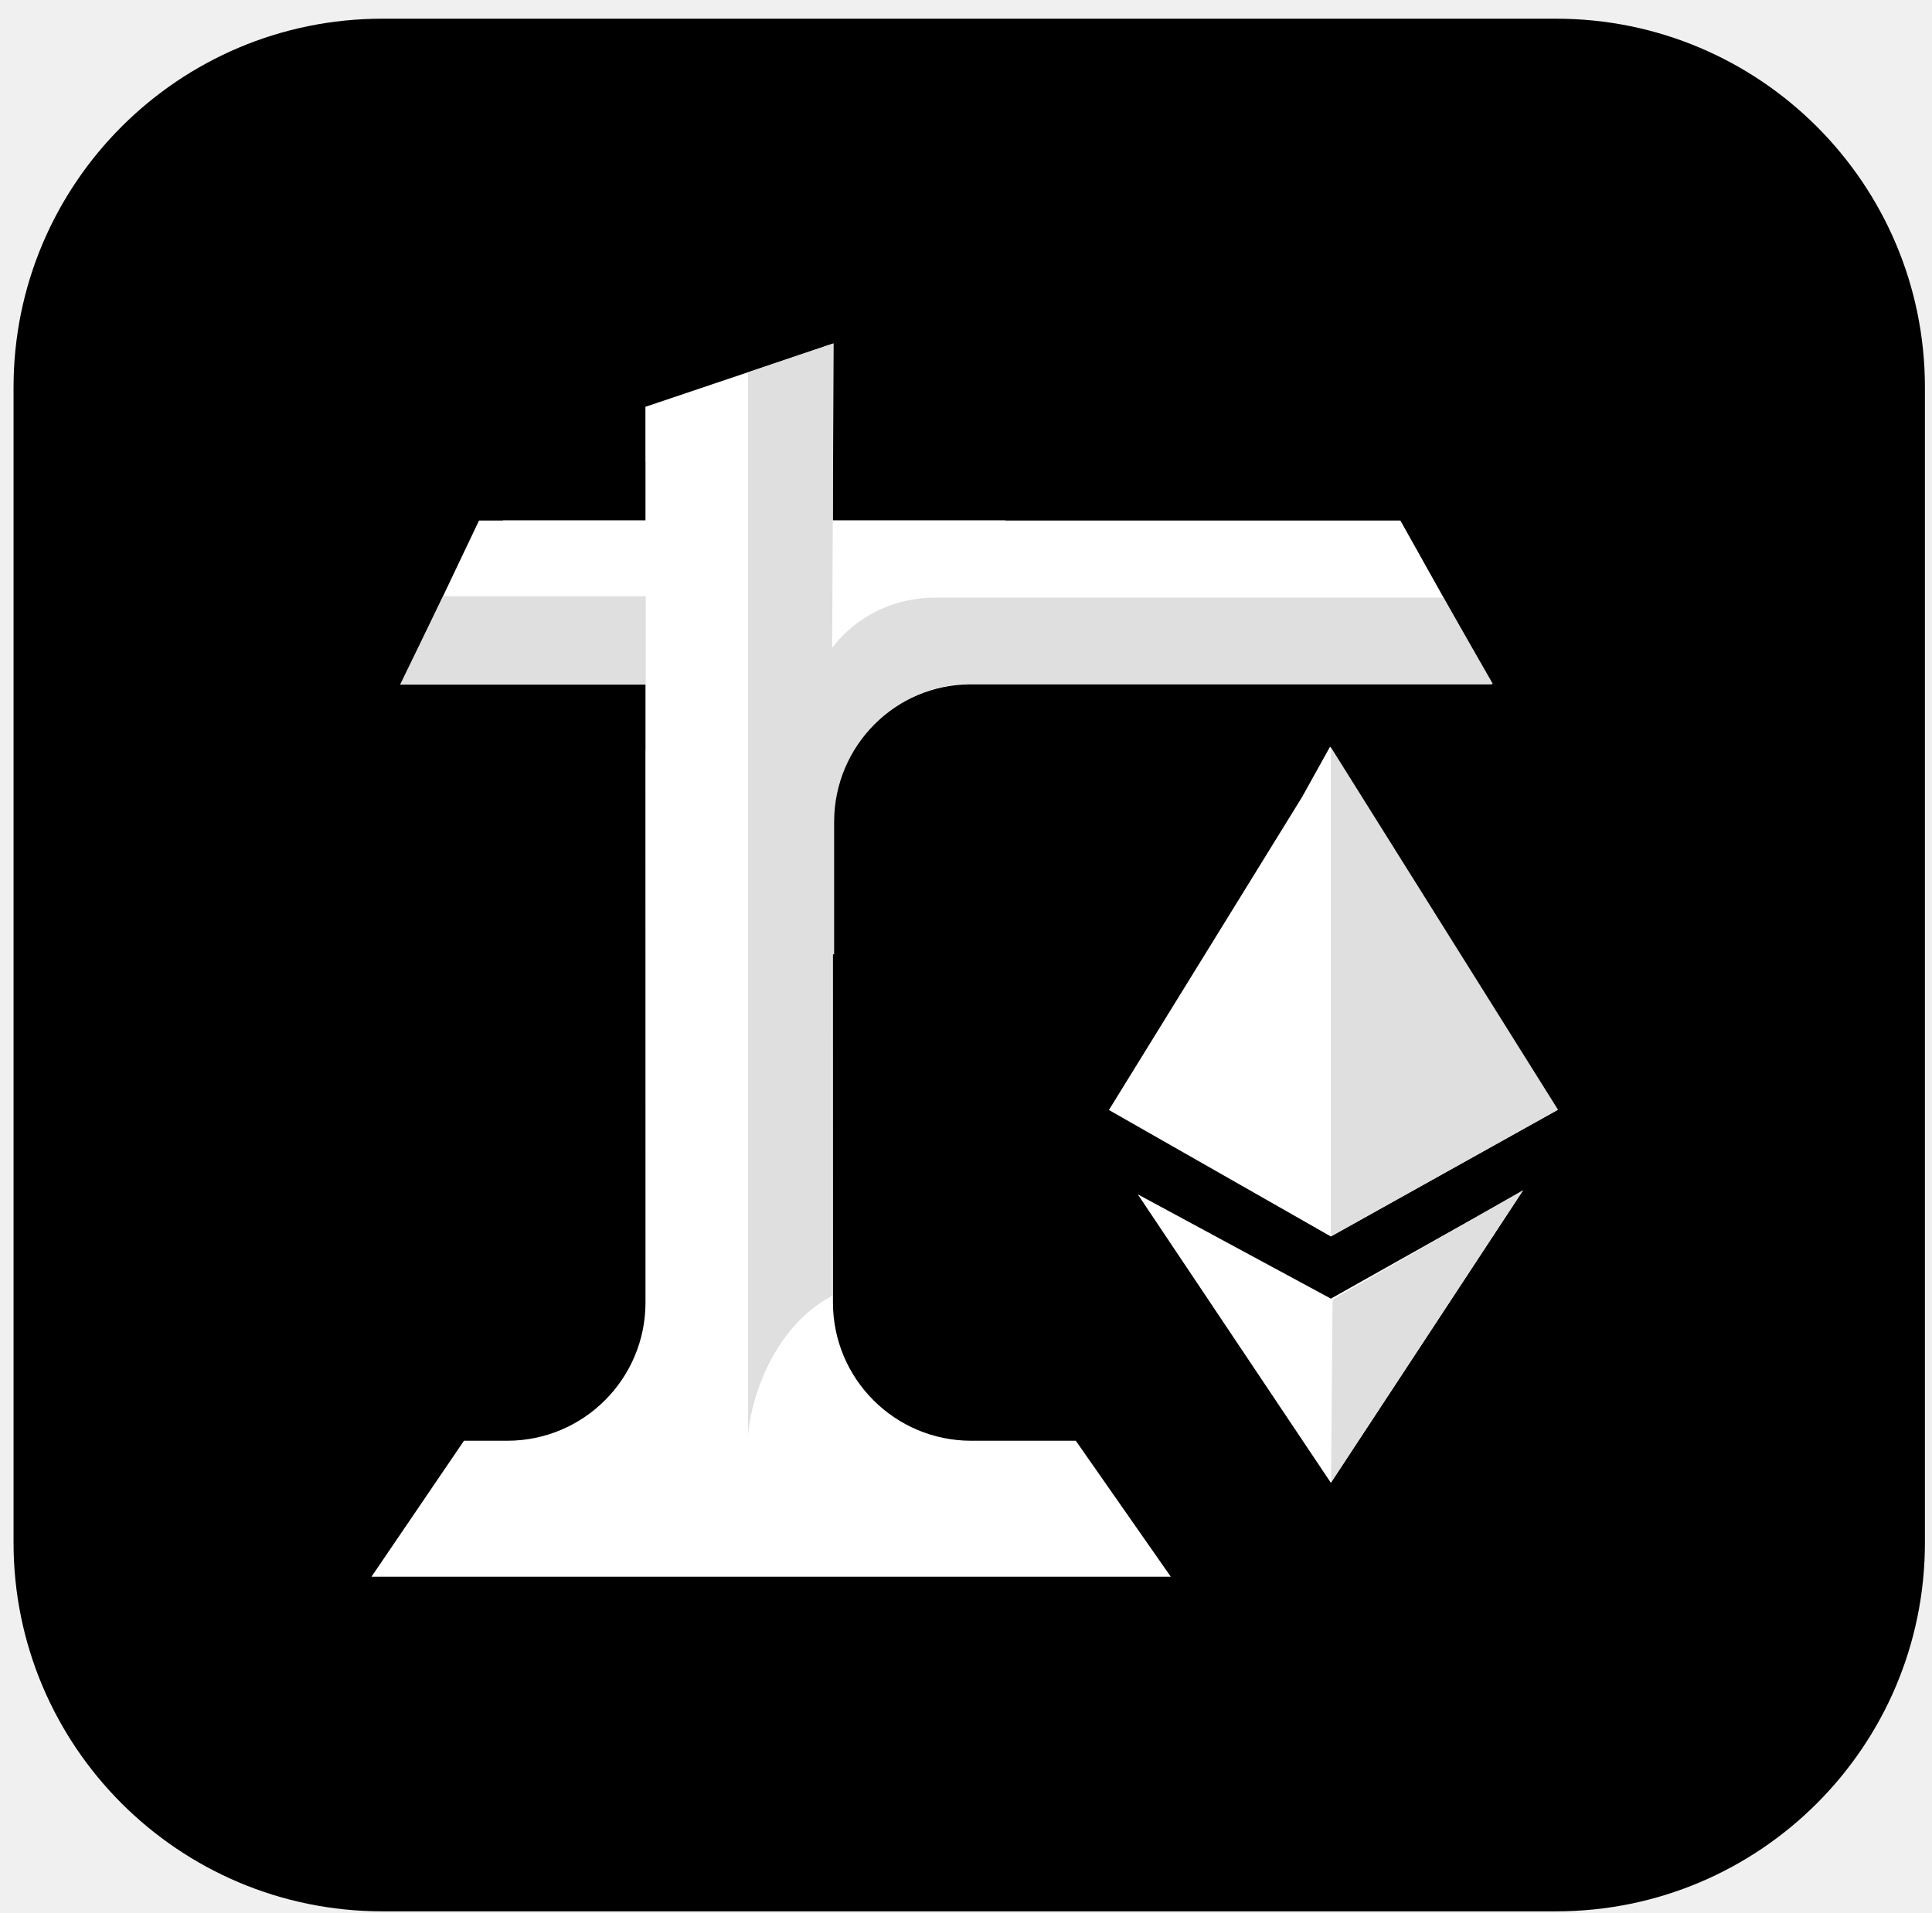
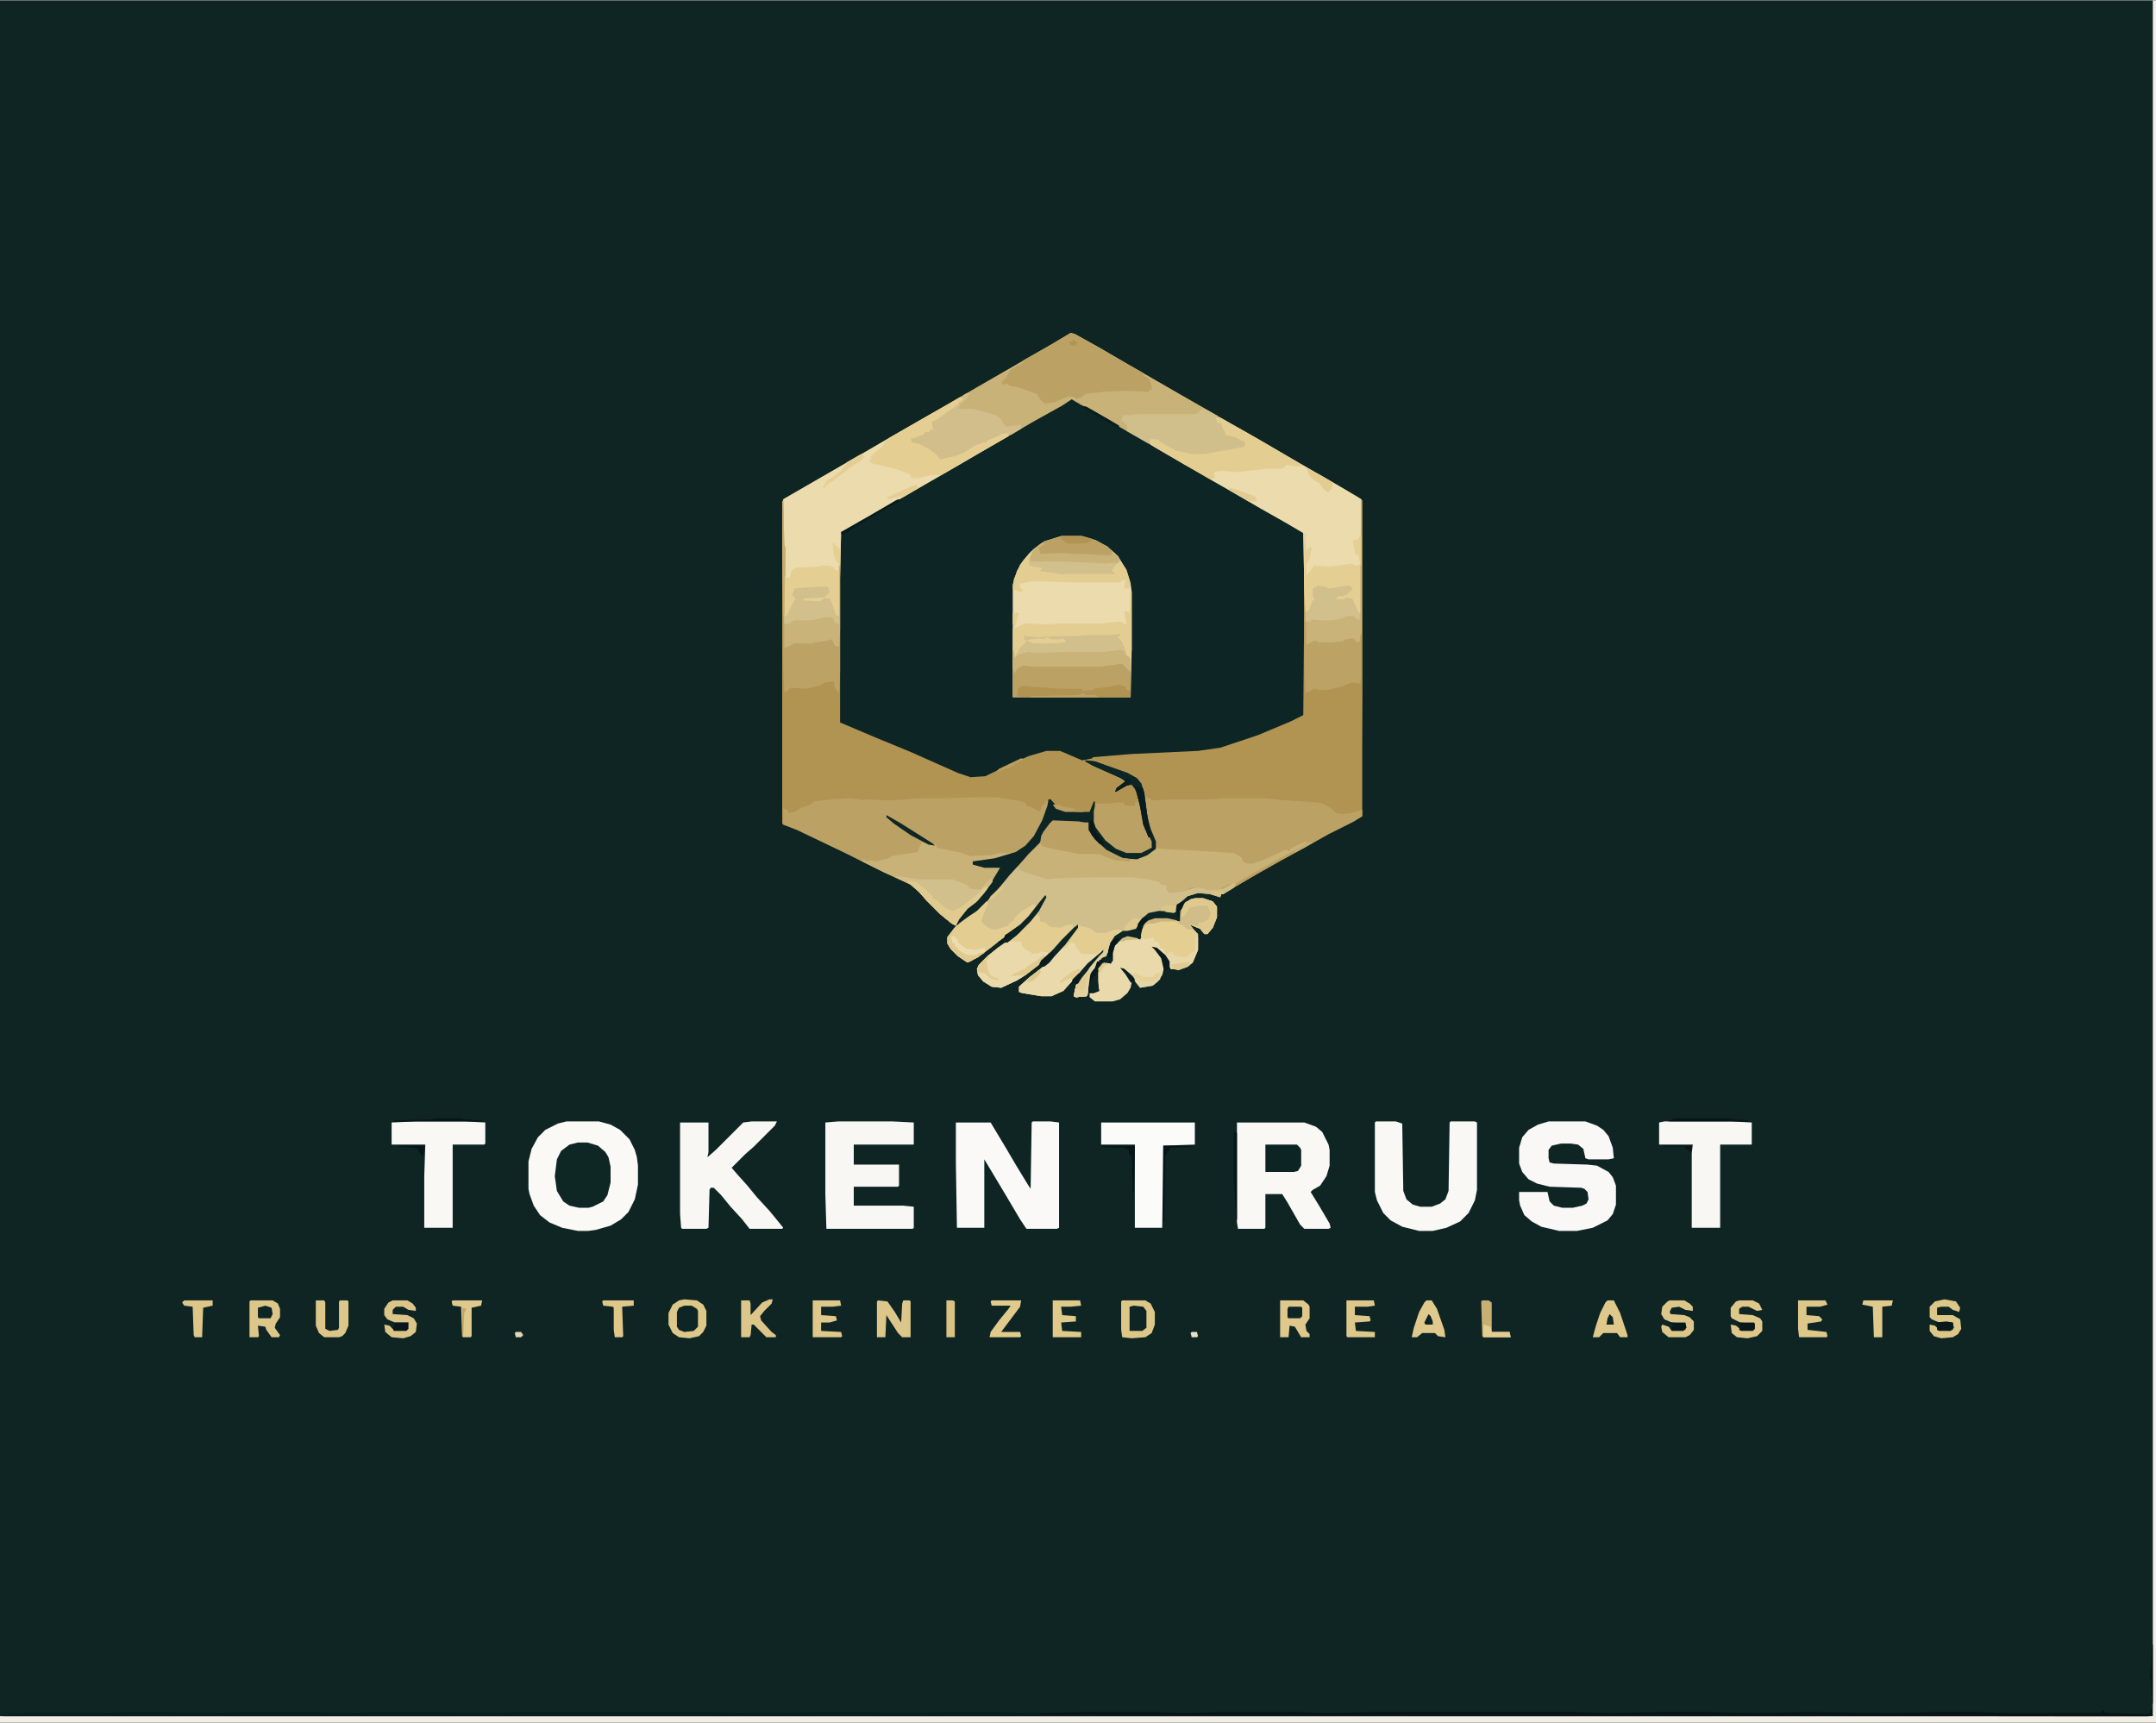
- <svg xmlns="http://www.w3.org/2000/svg" width="103" height="102" viewBox="0 0 103 102" fill="none">
-   <rect x="0.722" y="0.997" width="101.901" height="100.925" rx="19.661" fill="black" />
-   <path d="M69.415 42.505L70.912 39.812L72.544 42.505L83.024 59.191L70.953 65.936L59.119 59.191L69.415 42.505Z" fill="white" />
-   <path d="M70.953 69.25L60.658 63.688L70.953 79.072L81.184 63.498L70.953 69.25Z" fill="white" />
-   <path d="M70.953 65.926V41.853V39.85L83.063 59.178L70.953 65.926Z" fill="#DFDFDF" />
-   <path d="M70.962 79.05L71.041 69.297L81.206 63.463L70.962 79.05Z" fill="#DFDFDF" />
-   <path d="M34.409 21.693V24.613H34.413L34.412 27.747H26.809L26.809 27.757H25.538L21.384 36.491H34.413V39.972H34.409L34.413 69.455C34.413 73.527 31.113 76.828 27.041 76.828H24.735L19.806 84.077H62.417L57.354 76.828H51.779C47.708 76.828 44.407 73.527 44.407 69.455L44.402 43.665C44.507 39.708 47.73 36.527 51.705 36.491H79.548L74.658 27.757H53.602L53.602 27.747L44.399 27.747L44.399 24.613H44.402V18.325L34.409 21.693Z" fill="white" />
-   <path d="M39.882 19.852V76.55C39.973 74.964 41.047 70.855 44.365 69.103V50.867L44.47 50.9V43.831C44.47 39.759 47.771 36.458 51.843 36.458H79.581L76.951 31.866H49.908C46.129 31.866 44.365 34.556 44.365 34.556L44.444 18.307L39.882 19.852Z" fill="#DFDFDF" />
-   <path d="M23.622 31.793L21.329 36.508H34.425V31.793H23.622Z" fill="#DFDFDF" />
+ <svg xmlns="http://www.w3.org/2000/svg" version="1.1" viewBox="0 0 2048 1636" width="687" height="549">
+   <path transform="translate(0)" d="m0 0h2048v1636h-2048z" fill="#0E2524" />
+   <path transform="translate(1017,316)" d="m0 0 4 1 25 14 24 14 52 30 28 16 24 14 23 13 24 14 52 30 20 12 1 1v300l-8 5-24 12-23 13-22 12-23 13-24 14-8 5h-2l-1 3-10-3-11-1-10 3-9 8-3 8-16-1-9 2-7 6-5 8-14 4-6 4-5 10-3 9-5 2-4 2-2 6-4 8-2 8-1 10-1 1-10 1-2-1 2-10 6-9 12-14 8-9-5 4-13 11-11 12-9 10-9 4-2 1h-10l-18-3-3-1v-5l10-9 13-10 6-5 7-8 8-9 12-16-4 2-17 17-7 8-9 9-13 10-8 5-15 7-9-1-8-5-5-6-1-6 3-5 7-7 10-8 14-10 12-11 7-7 9-14 3-7-14 17-7 8-8 7-13 9-10 8-12 9-10 5-9-6-7-7-3-5v-6l6-8 2-3-4-2-11-9-13-13-7-8-8-7-26-12-36-18-46-22-13-5-1-1v-306l3-3 24-14 52-30 24-14 26-15 28-16 24-14 78-45z" fill="#B19452" />
+   <path transform="translate(1018,378)" d="m0 0 35 20 52 30 24 14 78 45 23 13 9 6v173l-15 8-37 15-28 9-21 3-64 3-36 3-10 2-21-9h-13l-17 5-18 8-23 11-14 1-12-4-45-20-34-14-33-14v-174l1-7 28-16 24-14 78-45 24-14 26-15 28-16 10-6z" fill="#0D2524" />
+   <path transform="translate(1017,316)" d="m0 0 4 1 25 14 24 14 52 30 28 16 24 14 23 13 24 14 52 30 20 12v128l-1 7-4 1-3-3-7 1-3 2-11 1h-11l-4-3-1 2-4 2h-3l-1 2-2-108-17-10-23-13-24-14-28-16-24-14-52-30-21-12-26-15-5-3-9 6-27 15-24 14-26 15-24 14-104 60-5 2-2 80h-3l-3-9-3-7h-5l-5 3-16-1v-3l7-1 15-1 1-2h2v-5l-1-1-31 1-2 5 4 6-4 4-4 9-3 3-1-1v-67l-1-1v-43l78-45 24-14 26-15 28-16 24-14 78-45z" fill="#C9B278" />
+   <path transform="translate(1087,753)" d="m0 0 1 2 3 1v2l8 1 23-1h35l4-1h42l18 2 31 2 10 4 6 4 3 3h8l11-3 2-1 2 1v6l-8 5-24 12-23 13-22 12-23 13-24 14-8 5h-2l-1 3-10-3-11-1-10 3-9 8-3 8-16-1-9 2-7 6-5 8-14 4-6 4-5 10-3 9-5 2-4 2-2 6-4 8-2 8-1 10-1 1-10 1-2-1 2-10 6-9 12-14 8-9-5 4-13 11-11 12-9 10-9 4-2 1h-10l-18-3-3-1v-5l10-9 13-10 6-5 7-8 8-9 12-16-4 2-17 17-7 8-9 9-13 10-8 5-15 7-9-1-8-5-5-6-1-6 3-5 7-7 10-8 14-10 12-11 7-7 9-14 3-7-14 17-7 8-8 7-13 9-10 8-12 9-10 5-9-6-7-7-3-5v-6l6-8 5-5 8-6 9-6 10-10 7-8 12-14 9-11 9-9 7-8 12-13 9-11 2-2 25 1 4 1 1 7 8 11 11 9 13 6 13 1 12-5 5-4v-7l-6-14-3-15z" fill="#BBA163" />
+   <path transform="translate(1293,475)" d="m0 0h1v177l-1 117-9 3-10 1-5-1-5-5-8-4-4-1-31-2-19-2h-42l-8 1h-37l-21 1-1-2h-2l-3-3v-2h-2l-4-11-5-4-14-6-26-9 1-4 36-3 64-3 21-3 36-12 31-13 12-6 1-117h1l1 50 8-4 4 2h11l11-1 3-2 7-1 3 2v2l4-1z" fill="#B19452" />
+   <path transform="translate(2045)" d="m0 0h3v1636h-2048v-6h2045z" fill="#F2EEE3" />
+   <path transform="translate(1008,509)" d="m0 0h20l13 4 11 6 10 9 8 13 4 13 1 8v55l-1 45h-112v-107l4-13 6-10 9-10 11-8z" fill="#EBDBAD" />
+   <path transform="translate(928,757)" d="m0 0h19l24 4 4 2v2l6 2 5 3h2l2-5 5-5h1l-1 8-6 15-6 11-9 10-9 6-20 6-21 3 4 2 7 2 15 1-2 5-9 14-11 13-9 7-8 10-3 6-4-2-11-9-13-13-7-8-8-7-26-12-36-18-46-22-13-5v-17l1 2 4 2v2l6-1 6-4 9-3 3-3 17-2 17-1 9 1 3 1 2-1 24 1 16-1 11-1h24z" fill="#BBA163" />
+   <path transform="translate(971,819)" d="m0 0 2 1 1 6 16 5 11 3 7-1 36-1h36l15 2 10 2 5 4 3 1 2 5 1 1 9-1 10-3 1-1h10l5 2h11l9-5h3l-2 4-10 6h-2l-1 3-10-3-11-1-10 3-9 8-3 8-16-1-9 2-7 6-5 8-14 4-6 4-5 10-3 9-5 2-4 2-2 6-4 8-2 8-1 10-1 1-10 1-2-1 2-10 6-9 12-14 8-9-5 4-13 11-11 12-9 10-9 4-2 1h-10l-18-3-3-1v-5l10-9 13-10 6-5 7-8 8-9 12-16-4 2-17 17-7 8-9 9-13 10-8 5-15 7-9-1-8-5-5-6-1-6 3-5 7-7 10-8 14-10 12-11 7-7 9-14 3-7-14 17-7 8-8 7-13 9-10 8-12 9-10 5-9-6-7-7-3-5v-6l6-8 5-5 8-6 9-6 10-10 7-8 12-14 7-8z" fill="#D0BE8B" />
+   <path transform="translate(1155,396)" d="m0 0 5 1 25 14 19 11 29 17 28 16 29 17 3 2v128l-1 7-4 1-3-3-7 1-3 2-11 1h-11l-4-3-1 2-4 2h-3l-1 2-2-108-17-10-23-13-24-14-28-16-24-14-26-15-4-3 1-4h6l11 7 8 4 10 2 3 1h13l11-2 17-3 10-2 1-4-10-5-8-2-3-5-2-6-4-1z" fill="#EBDBAD" />
+   <path transform="translate(912,377)" d="m0 0 3 1-2 3h-2l-1 3-17 12-6 4h-2l1 7 2 1h-5v2h-5v2l-10 4h-3l1 4 6 1 10 5 7 5 4 5 14-3 8-3 11-7 8-3h3l1-2 10-4 3-2 7-1v3l-26 15-24 14-104 60-5 2-2 80h-3l-3-9-3-7h-5l-5 3-16-1v-3l7-1 15-1 1-2h2v-5l-1-1-31 1-2 5 4 6-4 4-4 9-3 3-1-1v-67l-1-1v-43l78-45 24-14 26-15 28-16z" fill="#EBDBAD" />
+   <path transform="translate(538,1065)" d="m0 0h31l11 3 9 5 9 9 5 10 2 7 1 8v18l-3 14-6 12-7 7-10 6-14 4-7 1h-10l-15-3-12-5-9-7-6-9-4-11-1-5v-26l3-12 6-11 7-7 12-6z" fill="#FAF9F6" />
+   <path transform="translate(1e3 779)" d="m0 0 25 1 4 1 1 7 8 11 11 9 13 6 13 1 12-5 6-5 1-5 1 4 4 1 3 1 38 2 32 2 7 4 2 4 3 2h6l9-3 9-4 13-6 4 1 1-2 14-7 2 1-8 5-22 12-23 13-19 11-1-2-12 6h-11l-5-2h-10l-3 2-8 2-9 1-3-3v-4l-5-1-3-3-10-2-15-2h-36l-36 1-8 1-19-6-8-3-1-6-7 5 2-4 8-8 7-8 12-13 9-11z" fill="#C9B278" />
+   <path transform="translate(1175,1066)" d="m0 0h64l11 4 6 5 6 12 1 5v15l-3 10-6 9-7 4-2 2 8 13 10 17 1 4-2 1h-23l-4-4-12-21-5-8h-16v32l-1 1h-25l-1-6z" fill="#F9F8F5" />
+   <path transform="translate(981,1065)" d="m0 0h17l8 1v100l-2 1h-29l-6-9-16-27-18-30v65h-26l-1-61v-39h33l15 25 10 17 11 18 2 3 1-63z" fill="#FAF9F7" />
+   <path transform="translate(1471,1065)" d="m0 0h35l11 4 6 4 5 6 4 11 1 10-5 1h-19l-3-1-2-9-5-4-7-1h-9l-9 2-3 4v8l1 4 4 1 32 1 9 1 11 6 4 5 3 8v18l-3 9-5 6-14 7-15 3h-17l-17-4-9-5-7-6-4-9-1-5v-8h27l2 9 4 4 8 2h10l9-2 4-2 2-4-1-7-3-3-3-1-30-1-12-3-8-4-6-7-3-8v-15l3-10 6-7 9-5z" fill="#F9F8F6" />
+   <path transform="translate(2043,1623)" d="m0 0h1v6l-3 1h-2038v-1l20-2h66l36-1h28l37 1 47-1h59l28 1 32-1h58l43 1 38-1h167l71 1 48-1h41l36 1 44-1h42l43 1 43-1h64l32 1 36-1h70l28 1 47-1h188l34 1 49-1h41l50 1 48-1 77 1 49-1h33l34 1h85l3-3 2 3 42 1z" fill="#0A1D1E" />
+   <path transform="translate(796,1065)" d="m0 0h52l20 1v21h-57v19h43v20l-1 1h-42v18h47l10 1v20l-1 1h-82l-1-33v-68z" fill="#F8F7F3" />
+   <path transform="translate(714,1065)" d="m0 0h24l-2 4-20 20-8 7-13 13 6 7 9 10 9 11 12 13 9 11 4 5-1 1h-31l-7-9-11-12-9-11-7-7h-3l-1 2-1 36-2 1h-23l-1-1-1-13v-87h27v28l-1 5 8-7 26-26z" fill="#F9F7F4" />
+   <path transform="translate(1307,1065)" d="m0 0h19l6 2 1 64 3 8 6 5 7 2h11l8-3 5-4 3-8 1-65 1-1h23l2 1v64l-2 10-6 12-8 8-13 6-13 3h-13l-16-4-11-6-7-7-6-12-2-8v-66z" fill="#F9F8F5" />
+   <path transform="translate(1135,853)" d="m0 0h8l9 3 4 5v10l-4 10-5 6h-3l-4-5-10-4 6 7 2 2v15l-5 12-5 4-8 3-8-1-3-8-4-6-6-5h-2l6 7 3 10-2 8-4 6-5 4-12 2-4-5-6-8-6-5-1 1 7 8 2 4-1 5-3 5-7 6-7 2h-17l-5-4v-4l8-2-1-7v-11l3-6 6-4 4 1 1-4 1-9 3-5 6-5 5-2 10 2 2 1v-7l3-7 5-4 6-2h12l12 3v-11l5-7 5-3z" fill="#EAD9AB" />
+   <path transform="translate(1017,316)" d="m0 0 4 1 25 14 24 14 16 9v2l6 4 2 7v3h-2l-1 2-21-1-23 1-16 2-5 4-1-1-2 2-2-2-5-1-15 6-9 1-4-4-3-5-11-4-9-3-7-1v-2l-5 1-2-3h2v-2h2l2-4 3-5 12-7v-2l25-14z" fill="#BBA163" />
+   <path transform="translate(743,476)" d="m0 0h1l1 41 1 3v65l3-3 4-10 3-3-4-5 2-1 1-4 7-1 24-1 2 4-1 3h-2l-1 3-15 1h-5l-1 2 16 1 4-3h5l2 4 3 9 2 4h1l1-48h1v101l-1 20-4-5-1-6-8 1-5 3-13 3-15-1-4 4h-2l-1-28-1-104z" fill="#BCA264" />
+   <path transform="translate(876,800)" d="m0 0 6 1 6 2 1-2 1 4 14 3 10 2 8 3 20-1 7-2h8l3-1-1 3-14 4-21 3 4 2 7 2 15 1-2 5-9 14-11 13-9 7-8 10-3 6-4-2-11-9-13-13-7-8-8-7-26-12-20-10-1-2 7 2 2-1 6 1 11-3 3-2 25-4 1-4 2-4z" fill="#C9B278" />
+   <path transform="translate(1581,1065)" d="m0 0h64l19 1v21h-30v79h-27v-71l1-8h-32v-21z" fill="#F9F7F4" />
+   <path transform="translate(395,1065)" d="m0 0h47l19 1v20l-1 1h-30v79h-27v-49l1-30h-32v-21z" fill="#F9F8F5" />
+   <path transform="translate(1046,1066)" d="m0 0h89v21l-30 1-1 78h-26v-79h-32z" fill="#FBFBF9" />
+   <path transform="translate(1061,629)" d="m0 0h5l8 9v24h-112v-29l2 4 4-5 5-1 16 1h53l16-2z" fill="#BBA163" />
+   <path transform="translate(1142,388)" d="m0 0 4 1 11 6-2 1 2 5 3 1 3 6 2 2v3l8 1 11 6v4l-15 4-22 3-5 1h-11l-8-2-10-3-10-7-5-2-5-1-2 4-21-12 1-5-6-5 2-5h7l6-1h56z" fill="#D0BE8B" />
+   <path transform="translate(1057,601)" d="m0 0h7l1 3h-2l1 3 3 3 5 13 2 3v12l-8-8-24 3h-53l-18-1-4 2-4 5-1-6v-16h1l1 5 5-9 6-5h-2l-1-3 1-2h7l8 1 21-1h18l8-1h16z" fill="#D1BF8C" />
+   <path transform="translate(1031,722)" d="m0 0 9 1 31 11 9 5 4 5 3 9 3 23 3 11 5 12v7l-8 6-10 4-13-1-16-8-11-10-6-9v-7l-29-1-9 10-9 11-10 10-7 8-11 12-9 11-18 20-8 7-11 7-3 3-2-1 4-8 7-8 11-9 11-14 9-15h-15l-11-3v-3l21-3 20-6 9-6 8-9 8-15 5-14 1-6h2l7 8 9 3 10 1h11l4-10h1v20l4 8 8 10 10 7 8 3h14l8-4h2l-2-8-5-11-3-12-3-18-3-7-3-4-5 1-11 6 2-4 8-6-4-3-27-12-7-4z" fill="#0D2524" />
+   <path transform="translate(1025,879)" d="m0 0 11 3 5 4h10l8-3h6v3l-6 4-5 10-3 9-5 2-4 2-2 6-4 8-2 8-1 10-1 1-10 1-2-1 2-10 6-9 12-14 8-9-5 4-13 11-11 12-9 10-9 4-2 1h-10l-18-3-3-1v-5l10-9 13-10 6-5 7-8 8-9 12-16z" fill="#EAD9AB" />
+   <path transform="translate(919,373)" d="m0 0 3 1-2 1-3 5-5 4-2 4h14l22 6 5 4 4 7 9-1 6-1v4l-10 6-3-1-7 2-9 4-17 7-13 8-11 3-8 1-4-6-9-6-13-5-1-4 9-4h4v-2h5v-2l3-1-1-7 11-7 14-10 4-5 1-3z" fill="#D1BE8B" />
+   <path transform="translate(912,377)" d="m0 0 3 1-2 3h-2l-1 3-17 12-6 4h-2l1 7 2 1h-5v2h-5v2l-10 4h-3l1 4 6 1 10 5 7 5 4 5 14-3 8-3 11-7 8-3h3l1-2 10-4 3-2 7-1v3l-26 15-24 14-14 8h-11l-11 3h-6l-2-4-5-2-9-3-21-5-3-2v-2h2l-1-3 11-9 3-5 3-3 56-32z" fill="#E4CE91" />
+   <path transform="translate(549,1085)" d="m0 0h9l10 3 7 6 3 5 2 9v15l-3 12-4 6-10 5-4 1h-9l-9-2-6-4-6-10-2-14 2-16 4-8 8-6z" fill="#0E2624" />
+   <path transform="translate(1155,396)" d="m0 0 5 1 25 14 19 11 29 17 4 3-4 1-12-2v2l-4 2h-13l-20 2-4 1h-9l-11-1-7 1 1 6-4 1-25-14-17-10-15-9-1-3 1-2h6l11 7 8 4 10 2 3 1h13l11-2 17-3 10-2 1-4-10-5-8-2-3-5-2-6-4-1z" fill="#E3CD91" />
+   <path transform="translate(1135,853)" d="m0 0h8l9 3 4 5v10l-4 10-5 6h-3l-4-5-10-4 6 7 2 2v15l-5 12-5 4-8 3-8-1-3-8-3-6h2l-3-5-3-1-1-5-5-2v-3l-8 2-3-2v3l-3-1 2-10 3-5 4-3 6-2h12l12 3v-11l5-7 5-3z" fill="#E4CE91" />
+   <path transform="translate(1008,509)" d="m0 0h20l13 4 11 6 10 9 2 4v3l-5 2-1 4-1 1 3 3-4 1h-48l-21-3-1-2h3v-2h-10l-3-5 1-4h2l1-4 2-5 10-7z" fill="#D1BF8C" />
+   <path transform="translate(1292,536)" d="m0 0h1v66l-1 7-4 1-3-3-7 1-3 2-11 1h-11l-4-3-1 2-4 2h-3l-1 2v-33l3-1 4-10h2l-2-5v-6l5-3 7 1 4 2 10-2 9-1 3 3-5 5-4 2h-5l-2 3h8l2-2 4 1 2 1 5 12 2 1z" fill="#CAB379" />
+   <path transform="translate(1239,562)" d="m0 0h1l1 50 8-4 4 2h11l11-1 3-2 7-1 3 2v2l4-1v-7h1v40l-1 7-8-1-10 4-13 3h-8l-5-1-5 3h-2l-1 2-1-35z" fill="#BCA264" />
+   <path transform="translate(797,537)" d="m0 0h1v61l-1 16-4-1-3-6-8 2-9 1-2 1h-17l-5 3-4 1v-30h2l7-14 2-2-4-5 2-1 1-4 7-1 24-1 2 4-1 3h-2l-1 3-15 1h-5l-1 2 16 1 4-3h5l2 4 3 9 2 4h1z" fill="#CAB379" />
+   <path transform="translate(2043,1623)" d="m0 0h1v6l-3 1h-73l-981-1 1-2 42-1h64l32 1 36-1h70l28 1 47-1h188l34 1 49-1h41l50 1 48-1 77 1 49-1h33l34 1h85l3-3 2 3 42 1z" fill="#071519" />
+   <path transform="translate(1081,757)" d="m0 0 2 3 3 19 4 12 4 8v6l-10 5h-14l-10-4-10-8-9-12-2-5v-11l2-7h13l7-1h6l2 3h9v-3h2z" fill="#BBA163" />
+   <path transform="translate(937,856)" d="m0 0 2 1-5 12-2 6 5 5 7 3 11-3 3-1v-2h2v-2h2l2-4 7-6 10-6h3l-1 4-8 10-8 8-12 8-26 20-10 5-9-6-7-7-3-5v-6l6-8 5-5 8-6 9-6z" fill="#E3CD90" />
+   <path transform="translate(966,893)" d="m0 0h5l1 6 5 4 3 1v2l6-2 2 1v-2l8 1-1 4-8 8-13 10-8 5-15 7-9-1-8-5-5-6-1-6 3-5 7-7 10-8 9-6z" fill="#EADAAB" />
+   <path transform="translate(851,832)" d="m0 0 16 2 6 1h32l13 5 4 4 7 1 4-1v-2h2l1-3 6-5 1 3-8 11-8 9-8 6-8 10-3 6-4-2-11-9-13-13-7-8-8-7-14-7z" fill="#D1BF8C" />
+   <path transform="translate(1074,562)" d="m0 0h1v55l-1 9-3-3-5-13v-2l-4-2 1-2h2l-1-2-13 1h-17l-12 1h-19l-18 1-10-1-2-1v5h2l-1 2-5 5-4 7-2 4-1-9v-20l5-2 7-3 22 1 9-1h41l18-2 6 3-2-13 4 1 1 2z" fill="#E3CD90" />
+   <path transform="translate(1239,506)" d="m0 0h1l1 40 4-4 3-5 14 1 17-2 5-1 3 2 5-1v46l-4-2-3-8v-3l-6-1-2 2h-10l2-5h8l7-7-5-1-14 2-4 1-2-2-7-1-4 2v8l1 3h-2l-1 5-3 5-3 1-1-19z" fill="#E4CE91" />
+   <path transform="translate(781,537)" d="m0 0h7l4 2 1 2 4 1v43h-3l-3-9-3-7h-5l-5 3-16-1v-3l7-1 15-1 1-2h2v-5l-1-1-31 1-2 5 4 6-4 4-4 9-3 3-1-1v-39l2 3h3l2-7 4-3 21-1z" fill="#E4CE91" />
+   <path transform="translate(962,617)" d="m0 0h1l1 8 4-4 9-2 7 1 27-1h39l13-2 5 1 1 4 4 2 1 2v12l-8-8-24 3h-53l-18-1-4 2-4 5-1-6z" fill="#CAB379" />
+   <path transform="translate(1e3 779)" d="m0 0 25 1 4 1 1 7 8 11 11 9 13 6 13 2-3 2-12-1-9-3-7-3h-19l-20-4-9-2-5-1-3-3 1-7 2-4 6-8z" fill="#BBA163" />
+   <path transform="translate(1252,556)" d="m0 0 7 1 4 2 10-2 9-1 3 3-5 5-4 2h-5l-2 3h8l2-2 4 1 2 1 5 12 2 1v6l-3 1v-2h-2v-2h-8l-4 2-9 2h-12l-9-1v2h-5v-9l3-1 4-10h2l-2-5v-6z" fill="#D1BF8C" />
+   <path transform="translate(980,523)" d="m0 0 2 1-3 6h-2l1 7 5 1 6 1v2l-2 1 21 3h51l-3-4 2-1 1-3 4-3 1-2 6 9 4 13-1 4-5 1 1-9-6 3h-42l-28-1h-13l-11 2v4l3 3-4 1-6-3 1-9 6-14 8-10z" fill="#E3CD90" />
+   <path transform="translate(986,868)" d="m0 0 2 3v4l5 1 4 4 10 1 7-3h5l1 4-17 17-6 7-1-2h-6l-2-1v2l-8 1v-2l-4-1-5-4-1-5h-12l5-5 10-9 8-8z" fill="#E3CD90" />
+   <path transform="translate(650,1234)" d="m0 0 12 1 6 4 3 6v14l-3 6-4 4-9 2-10-1-6-4-4-8v-11l4-8 6-4z" fill="#DDC789" />
+   <path transform="translate(779,557)" d="m0 0h7l2 4-1 3h-2l-1 3-15 1h-5l-1 2 16 1 4-3h5l2 4 3 9 2 4h2v8l-4-2-2-5h-7l-13 3h-17l-6 4-3-1v-7h2l7-14 2-2-4-5 2-1 1-4 7-1z" fill="#D1BF8C" />
+   <path transform="translate(1025,879)" d="m0 0 11 3 5 4h10l8-3h6v3l-6 4-5 10-3 9-5 2-4 2-2 6-4 8-2 8-1 10-1 1-10 1-2-1 2-10 6-9 12-14 8-9-3-1-3 3h-15l-5-7-1-3-4-1-5 5-3-1 10-12z" fill="#E3CD91" />
+   <path transform="translate(1066,1235)" d="m0 0h22l5 3 4 8v12l-3 8-6 4-13 1-9-1-1-7v-27z" fill="#DCC688" />
+   <path transform="translate(1008,509)" d="m0 0h20l13 4 11 6 5 5 1 3-7 1h-9l-10-1h-18l-6-1-20 1-2-4 1-4 5-5z" fill="#BBA163" />
+   <path transform="translate(1135,853)" d="m0 0h8l9 3 4 5v10l-4 10-5 6h-3l-4-5-10-4 4 5-7-1-3-3-6-3 3-1v-11l5-7 5-3z" fill="#DFC98C" />
+   <path transform="translate(1063,650)" d="m0 0 6 2 1 3 4 1v6h-96l-12-1 1-7 2-2 5-1 4 1 30 2h20v2l11-1v-1l16-2z" fill="#B19452" />
+   <path transform="translate(1202,1087)" d="m0 0h30l3 3 1 2v15l-3 5-4 1h-27z" fill="#0D2424" />
+   <path transform="translate(1123,856)" d="m0 0 2 1-2 5-1 2-1 11-12-2h-12l-9 4-3 5-2 10-12-2-8 4-4 4-2 7v7l-2 3-4-1-6 4-2 5v11l1 7-5 2h-5v-13l4-10 4-7 5-4 4-1 4-13 4-6 8-5 12-3 6-9 6-5 10-2 15 1 2-7z" fill="#0D2524" />
+   <path transform="translate(238,1235)" d="m0 0h21l5 3 2 5v8l-4 6-1 4 5 7-1 2h-7l-5-7-1-3-7-1 1 10-1 1h-8v-34z" fill="#DDC689" />
+   <path transform="translate(1216,1235)" d="m0 0h22l5 4 1 2v11l-4 6 1 6 3 3v3h-8l-6-10-5-1-1 11h-8z" fill="#DFC88B" />
+   <path transform="translate(834,1235)" d="m0 0 9 1 7 10 6 10 1-18 1-3h6l1 1v34h-8l-4-4-11-17-1 21h-8v-34z" fill="#DDC689" />
+   <path transform="translate(1527,1235)" d="m0 0h6l6 12 7 21v2h-7l-3-4h-13l-4 4h-6l3-11 4-12 5-10z" fill="#DEC88B" />
+   <path transform="translate(1355,1235)" d="m0 0h5l5 8 7 20 1 7-7-1-3-3h-12l-5 4h-5l2-9 5-15 5-9z" fill="#DFC98C" />
+   <path transform="translate(1586,1235)" d="m0 0h14l5 3 3 3v4l-7-1-6-3-7 1-2 4 1 2 13 1 5 2 4 4v8l-4 5-4 2h-16l-6-5-1-5 1-2 6 2 3 3h13v-6l-13-1-7-3-3-5 1-7 5-5z" fill="#DDC689" />
+   <path transform="translate(373,1235)" d="m0 0h14l5 3 3 4v3l-7-1-5-3h-7l-3 3v4l14 1 6 3 3 5-1 8-5 4-7 2-11-1-6-5-1-7 5 1 4 4h12l2-7h-13l-7-3-3-4v-6l4-6z" fill="#DCC588" />
+   <path transform="translate(1847,1234)" d="m0 0 11 2 4 6-1 4-6-2-4-3h-7l-4 1v7h15l7 4 1 9-3 5-5 3-11 1-7-2-4-5v-6l5 1 4 4h13v-7h-13l-7-3-2-2v-10l5-5z" fill="#DCC688" />
+   <path transform="translate(1652,1235)" d="m0 0h13l6 3 3 6-5 1-8-4h-6l-3 2v5l13 1 7 3 2 3v9l-5 5-9 2-10-1-5-4-1-8 5 1 5 4h11l1-1v-5l-13-1-8-4-1-2v-8l5-6z" fill="#DEC78A" />
+   <path transform="translate(990,515)" d="m0 0 3 1-6 4 1 5 1 1 20-1 11 1h12l12 1h12v-3l4 2 4 6-2 2-12 1-41-2h-29l-2-3 3-7 5-5z" fill="#C9B278" />
+   <path transform="translate(731,1234)" d="m0 0h3l-1 4-7 7-4 5 1 4 10 11 4 3v2h-9l-12-12h-2l-1 10-1 2h-8v-35h8l1 3v11l11-12z" fill="#DDC689" />
+   <path transform="translate(300,1235)" d="m0 0h8l1 2v25l4 2 8-1 1-2v-25l1-1h7l1 1v23l-3 7-3 3-3 1h-14l-5-4-3-7z" fill="#DDC689" />
+   <path transform="translate(1708,1235)" d="m0 0h26l2 4-7 2h-13v8l12 1 3 3-1 2-13 2v6l18 2 1 4-1 1h-26l-1-8z" fill="#DDC789" />
+   <path transform="translate(772,1235)" d="m0 0h26l1 5-8 1h-11v8l14 1 1 4-7 2h-8v8l19 1 1 4-1 1h-27z" fill="#DFC88B" />
+   <path transform="translate(1279,1235)" d="m0 0h26l1 5-7 1h-12v8l14 1 1 4-1 1-14 1 1 8 18 1v5h-26l-1-1z" fill="#DEC78A" />
+   <path transform="translate(1e3 1235)" d="m0 0h26l1 5-10 1h-9l1 8 13 1v5l-14 1 1 8 18 1v5h-27z" fill="#DFC98B" />
+   <path transform="translate(1031,722)" d="m0 0 9 1 31 11 9 5 4 5 3 9 3 23 3 15v4h-2l-5-12-3-17-4-16-4-5-5 1-11 6 2-4 8-6-4-3-27-12-7-4z" fill="#0D2524" />
+   <path transform="translate(862,836)" d="m0 0 9 2 11 9 4 4v2l4 2 8 7 7 3 7-3 18-14 4-5 5-3-1 4-9 11-10 8-8 10-3 6-4-2-11-9-13-13-7-8-8-7-3-2z" fill="#E0CA8D" />
+   <path transform="translate(942,1235)" d="m0 0h28l-1 6-18 24h18l1 4-1 1h-29l1-5 8-11 9-11 2-3h-18l-1-4z" fill="#E0CA8C" />
+   <path transform="translate(650,1240)" d="m0 0h7l5 3 1 2v15l-4 4-9 1-5-2-2-3v-14l2-4z" fill="#0D2524" />
+   <path transform="translate(1140,860)" d="m0 0h7l3 7-2 6-6 3h-3l-1 3-8-1 4 5-7-1-3-3-6-3 3-1v-11h1v7l3-1 5-8z" fill="#D0BD8A" />
+   <path transform="translate(430,1235)" d="m0 0h28l-1 5-9 2v27l-1 1h-7l-1-1-1-28-8-1-1-4z" fill="#DFC98C" />
+   <path transform="translate(1408,1235)" d="m0 0h6l3 2v28h17l1 5h-26l-1-1-1-33z" fill="#C8B075" />
+   <path transform="translate(573,1235)" d="m0 0h29v5l-11 1 1 28-1 1h-7l-1-7v-21l-1-1-9-1-1-4z" fill="#DEC789" />
+   <path transform="translate(1770,1235)" d="m0 0h28l-1 5-9 1v29h-8l-1-29-10-2z" fill="#DFC98C" />
+   <path transform="translate(175,1235)" d="m0 0h27v5l-9 2-1 28h-7l-1-2-1-27-8-1-2-3z" fill="#DDC689" />
+   <path transform="translate(1077,1240)" d="m0 0 9 1 3 4v16l-4 3h-12v-23z" fill="#0D2524" />
+   <path transform="translate(1060,890)" d="m0 0h3l-1 5-3 3-2 7v7l-2 3-4-1-6 4-2 5v11l1 7-5 2h-5v-13l4-10 4-7 5-4 4-1 4-13z" fill="#08191B" />
+   <path transform="translate(1136,888)" d="m0 0 2 2v12l-5 12-5 4-8 3-8-1-3-8-1-5 4-3h2v2l4 2 9 1 5-5h3z" fill="#E8D7A8" />
+   <path transform="translate(899,1235)" d="m0 0h6l2 1v34h-8z" fill="#D9C284" />
+   <path transform="translate(993,850)" d="m0 0 1 2-7 13-8 10-13 13-9 7h-5l-3 1v-2l4-1 2-5 14-10 8-8 11-14z" fill="#0D2524" />
+   <path transform="translate(1032,922)" d="m0 0 4 1-1 7-2 15-1 1-10 1-2-1 2-10 6-9z" fill="#E1CB90" />
+   <path transform="translate(1024,878)" d="m0 0v3l-12 16-11 12-4 5-5 4-4-2 2-4 11-11 7-8 12-12z" fill="#0D2524" />
+   <path transform="translate(1079,747)" d="m0 0 5 1 2 1 3 21 4 21v4h-2l-5-12-3-17-4-16z" fill="#091B1D" />
+   <path transform="translate(902,887)" d="m0 0 2 1 1 8h2l7 8 5 2h8l7-3 1 2-13 8-3 1-9-6-7-7-3-5v-6z" fill="#E0CA8D" />
+   <path transform="translate(1078,924)" d="m0 0 8 4h9l4-4 4 1-1 5-7 6-12 2-4-5-3-7z" fill="#E6D5A6" />
+   <path transform="translate(1173,1074)" d="m0 0 2 2v82h-1l-2-38v-43z" fill="#071519" />
+   <path transform="translate(1241,444)" d="m0 0 15 8 10 6-1 7h-2l-1 3-6-5v-2h-2v-2l-4-2-6-5-2-5z" fill="#E2CC90" />
+   <path transform="translate(1592,1062)" d="m0 0h52l3 1 14 1v1h-76v-1z" fill="#071519" />
+   <path transform="translate(1409,1258)" d="m0 0 7 2 1 5h17l1 5h-26z" fill="#E3CD90" />
+   <path transform="translate(1008,509)" d="m0 0h20l11 3-8 4h-17l-6-4z" fill="#B19452" />
+   <path transform="translate(1079,881)" d="m0 0 1 2h2l2 7-1 2-12-2-8 3v-3l-6 3 2-4 8-5z" fill="#0D2524" />
+   <path transform="translate(903,889)" d="m0 0h4l3 4v2l8 6 9 1 8-2 1 4-5 1-5 2h-7l-6-3-6-6v-2h-2z" fill="#EBDBAD" />
+   <path transform="translate(818,431)" d="m0 0 2 1 1 2-4 4-10 6-2 2-16 12h-2v2h-2l-2 4-1-2 4-6 5-3 9-7 1-3h2l1-4z" fill="#E3CE95" />
+   <path transform="translate(1224,1241)" d="m0 0h12l1 1v8l-2 2h-11l-1-1v-8z" fill="#0D2524" />
+   <path transform="translate(1048,902)" d="m0 0v3l-11 12-9 11-4 6h-6l1-4 7-7 7-8 13-11z" fill="#0D2424" />
+   <path transform="translate(842,774)" d="m0 0 14 8 19 12 11 7 2 2-6-1-17-9-16-11-7-6z" fill="#0E2625" />
+   <path transform="translate(252,1240)" d="m0 0 6 2 1 6-2 4h-11l-1-1v-9z" fill="#0D2524" />
+   <path transform="translate(415,1062)" d="m0 0h25v1l17 1v1h-83v-1l35-1z" fill="#071519" />
+   <path transform="translate(1105,1088)" d="m0 0h28v1l-21 1-5 7-1 63h-1z" fill="#071519" />
+   <path transform="translate(992,605)" d="m0 0 2 1 1-1 4 2h7l3-1 3 2v2l-13 1h-17l-7-3 4-1 8-1 5 1z" fill="#E4CE91" />
+   <path transform="translate(1849,1255)" d="m0 0 6 1 1 5-3 3h-11l-2-1v-6l-2-1z" fill="#08181B" />
+   <path transform="translate(991,907)" d="m0 0 3 1-6 7-14 11-13 1 1-2 11-5h2v-2l7-4 8-6z" fill="#E0CA8F" />
+   <path transform="translate(743,476)" d="m0 0h1l1 41 1 3-1 64h-1l-1-59z" fill="#C5AD71" />
+   <path transform="translate(967,880)" d="m0 0 4 1-2 4-12 10h-5l-3 1v-2l4-1 2-5z" fill="#0C2322" />
+   <path transform="translate(1168,463)" d="m0 0 7 2 14 5 5 3-1 3h-7l-19-11z" fill="#E2CC92" />
+   <path transform="translate(1650,1256)" d="m0 0h16l1 1v5l-2 2h-11l-2-1 1-5z" fill="#08171A" />
+   <path transform="translate(372,1256)" d="m0 0h16v6l-2 2h-12l-1-3 2-4z" fill="#08171B" />
+   <path transform="translate(1046,1088)" d="m0 0h32l-1 45h-1l-1-35-2-1-1-5-5-2-21-1z" fill="#071519" />
+   <path transform="translate(1585,1256)" d="m0 0h16l1 5-3 3h-11l-2-3h2l1-3z" fill="#07171A" />
+   <path transform="translate(853,474)" d="m0 0 3 1-16 9-14 8-15 9-9 6h-3v-2l28-16 24-14z" fill="#091A1D" />
+   <path transform="translate(1078,872)" d="m0 0 5 1-1 4-3 5-8 2h-4l2-5 5-5z" fill="#DFC98D" />
+   <path transform="translate(938,908)" d="m0 0 2 1-3 3 1 7 2 6 4 3 5 1-1 2-6-1-7-6-7-1 1-6z" fill="#E1CB8F" />
+   <path transform="translate(870,460)" d="m0 0 3 3-15 9-2-1-13 3v-2l11-5z" fill="#E3CE94" />
+   <path transform="translate(1094,899)" d="m0 0 5 1 8 7 4 6v5l-5 5-3-13-6-8z" fill="#091B1D" />
+   <path transform="translate(1291,510)" d="m0 0h2v26h-1l-1-7-1-2h-2l-2-8-1-6 5-1z" fill="#E5CF92" />
+   <path transform="translate(1037,778)" d="m0 0 2 3 1 8 8 11 1 3-5-2-7-8-2-4v-9z" fill="#08181B" />
+   <path transform="translate(1034,925)" d="m0 0h1l-2 20-1 1-10 1-2-1 1-7 8 1 2-3 2-9z" fill="#E3D1A0" />
+   <path transform="translate(1041,924)" d="m0 0h1l2 17-5 1-4-1 1-9 3-5h2z" fill="#0D2423" />
+   <path transform="translate(1052,900)" d="m0 0h1l-1 8-10 5-2 6-4 5-3-1 2-4 9-11z" fill="#E0CE9D" />
+   <path transform="translate(791,516)" d="m0 0h2v2h2v2h2l1 3v14l-4-5-2-5z" fill="#E5CF92" />
+   <path transform="translate(1030,658)" d="m0 0 1 2h9l4 2h-65v-1l45-1z" fill="#BCA264" />
+   <path transform="translate(1e3 904)" d="m0 0 2 1-2 4-4 5-5 4-4-2 2-4 8-7z" fill="#0A1C1E" />
+   <path transform="translate(1e3 764)" d="m0 0h6l4 2 11 2v2h8v1h-17l-9-3z" fill="#BAA062" />
+   <path transform="translate(1174,838)" d="m0 0m-3 1h3l-2 4-10 6h-2l-1 3-5-2-4-3 10-1 2 1 2-4z" fill="#D0BC85" />
+   <path transform="translate(1078,924)" d="m0 0 8 4h9l4-4h3l-2 5-7 3-9-1-6-3-2-3z" fill="#E5CF92" />
+   <path transform="translate(1024,920)" d="m0 0 3 1-2 4-4 3-7 2-5 3-3-1 12-9z" fill="#E2CC91" />
+   <path transform="translate(1125,914)" d="m0 0h5v3l-10 4-6-1-1-4z" fill="#E1CB90" />
+   <path transform="translate(2044,1562)" d="m0 0h1v56h-1l-1-21-1-6 1-7z" fill="#071519" />
+   <path transform="translate(1097,872)" d="m0 0h12l9 2v1h-15l-7 2h-6l-5 4 2-4 4-3z" fill="#CAB57D" />
+   <path transform="translate(1107,860)" d="m0 0h10v6l-2 1-8-1v-2h-6l3-3z" fill="#DCC588" />
+   <path transform="translate(1027,385)" d="m0 0 5 1 21 12 10 6v2l-5-2-14-8-17-10z" fill="#0A1C1E" />
+   <path transform="translate(1088,871)" d="m0 0 3 1-5 7-2 6h-2v-2h-2l1-6 4-5z" fill="#08191C" />
+   <path transform="translate(379,1088)" d="m0 0h24l-1 10-2-1-3-6-3-1-15-1z" fill="#071519" />
+   <path transform="translate(1064,919)" d="m0 0 4 1 8 7 2 3-1 5-1-2h-2l-5-8z" fill="#0A1D1F" />
+   <path transform="translate(1069,739)" d="m0 0 4 1 2 1v2h-3v2l-12 7v-3l9-7z" fill="#0B1E1F" />
+   <path transform="translate(1245,519)" d="m0 0 1 2-2 9-3 6h-1v-13z" fill="#E5CF92" />
+   <path transform="translate(1052,905)" d="m0 0h1v5l3-2 1 4-2 3-4-1-6 3v-3l4-2-3-2 5-2z" fill="#0D2524" />
+   <path transform="translate(1529,1248)" d="m0 0 3 3 1 7h-7l1-6z" fill="#0E2625" />
+   <path transform="translate(1123,856)" d="m0 0 2 1-2 5-2 3-1 7-2-3v-10z" fill="#08191B" />
+   <path transform="translate(970,720)" d="m0 0 3 1-8 4-4 3-11 4-4 1 3-3z" fill="#B99F60" />
+   <path transform="translate(987,921)" d="m0 0 2 1-2 4-5 5-6 2 1-4z" fill="#DEC98D" />
+   <path transform="translate(1580,1088)" d="m0 0h27l-1 8-1-3-4-2v-2h-21z" fill="#071519" />
+   <path transform="translate(1357,1248)" d="m0 0 2 2 2 5v3h-7l-1-2z" fill="#0D2323" />
+   <path transform="translate(962,582)" d="m0 0h6l-4 14-2-4z" fill="#E5CF92" />
+   <path transform="translate(1025,924)" d="m0 0 2 1-1 3-1 4-1 2h-6l1-4z" fill="#091A1D" />
+   <path transform="translate(1042,911)" d="m0 0h2v2h-2l-2 6-4 5-3-1 2-4z" fill="#E3D2A5" />
+   <path transform="translate(1071,889)" d="m0 0 10 2v1l-12 1-1 1h-5l3-3z" fill="#D2BC81" />
+   <path transform="translate(953,840)" d="m0 0v3l-6 7-6 5h-2l2-4z" fill="#DCC689" />
+   <path transform="translate(439,1242)" d="m0 0 4 1-2 4-1 22h-1z" fill="#C0A76A" />
+   <path transform="translate(1157,846)" d="m0 0 5 1v2h-2l-1 3-5-2-4-3z" fill="#DAC386" />
+   <path transform="translate(1245,799)" d="m0 0 2 1-8 5-10 5 2-4z" fill="#C3AB6F" />
+   <path transform="translate(796,449)" d="m0 0m-1 1m-2 1h2l-1 3-5 4h-2v2h-2l-2 4-1-2 4-6 5-3z" fill="#E5CF92" />
+   <path transform="translate(490,1265)" d="m0 0h5l2 3-2 2h-5l-1-4z" fill="#E3D7B8" />
+   <path transform="translate(1049,914)" d="m0 0 3 1-4 4-2 4-2 1-1-4 4-5z" fill="#DFCA91" />
+   <path transform="translate(1132,1265)" d="m0 0h5l1 4-1 1h-5l-1-4z" fill="#E9DFC5" />
+   <path transform="translate(956,887)" d="m0 0 4 1-9 8h-2v-2l4-1 2-5z" fill="#08181B" />
+   <path transform="translate(942,834)" d="m0 0 1 3-4 5h-2-3l5-6z" fill="#D0BC87" />
+   <path transform="translate(851,832)" d="m0 0 12 2 1 2h-2l-1 2-10-5z" fill="#D4BE85" />
+   <path transform="translate(1019,322)" d="m0 0 4 3-1 3h-5l-1-4h3z" fill="#B19452" />
</svg>
